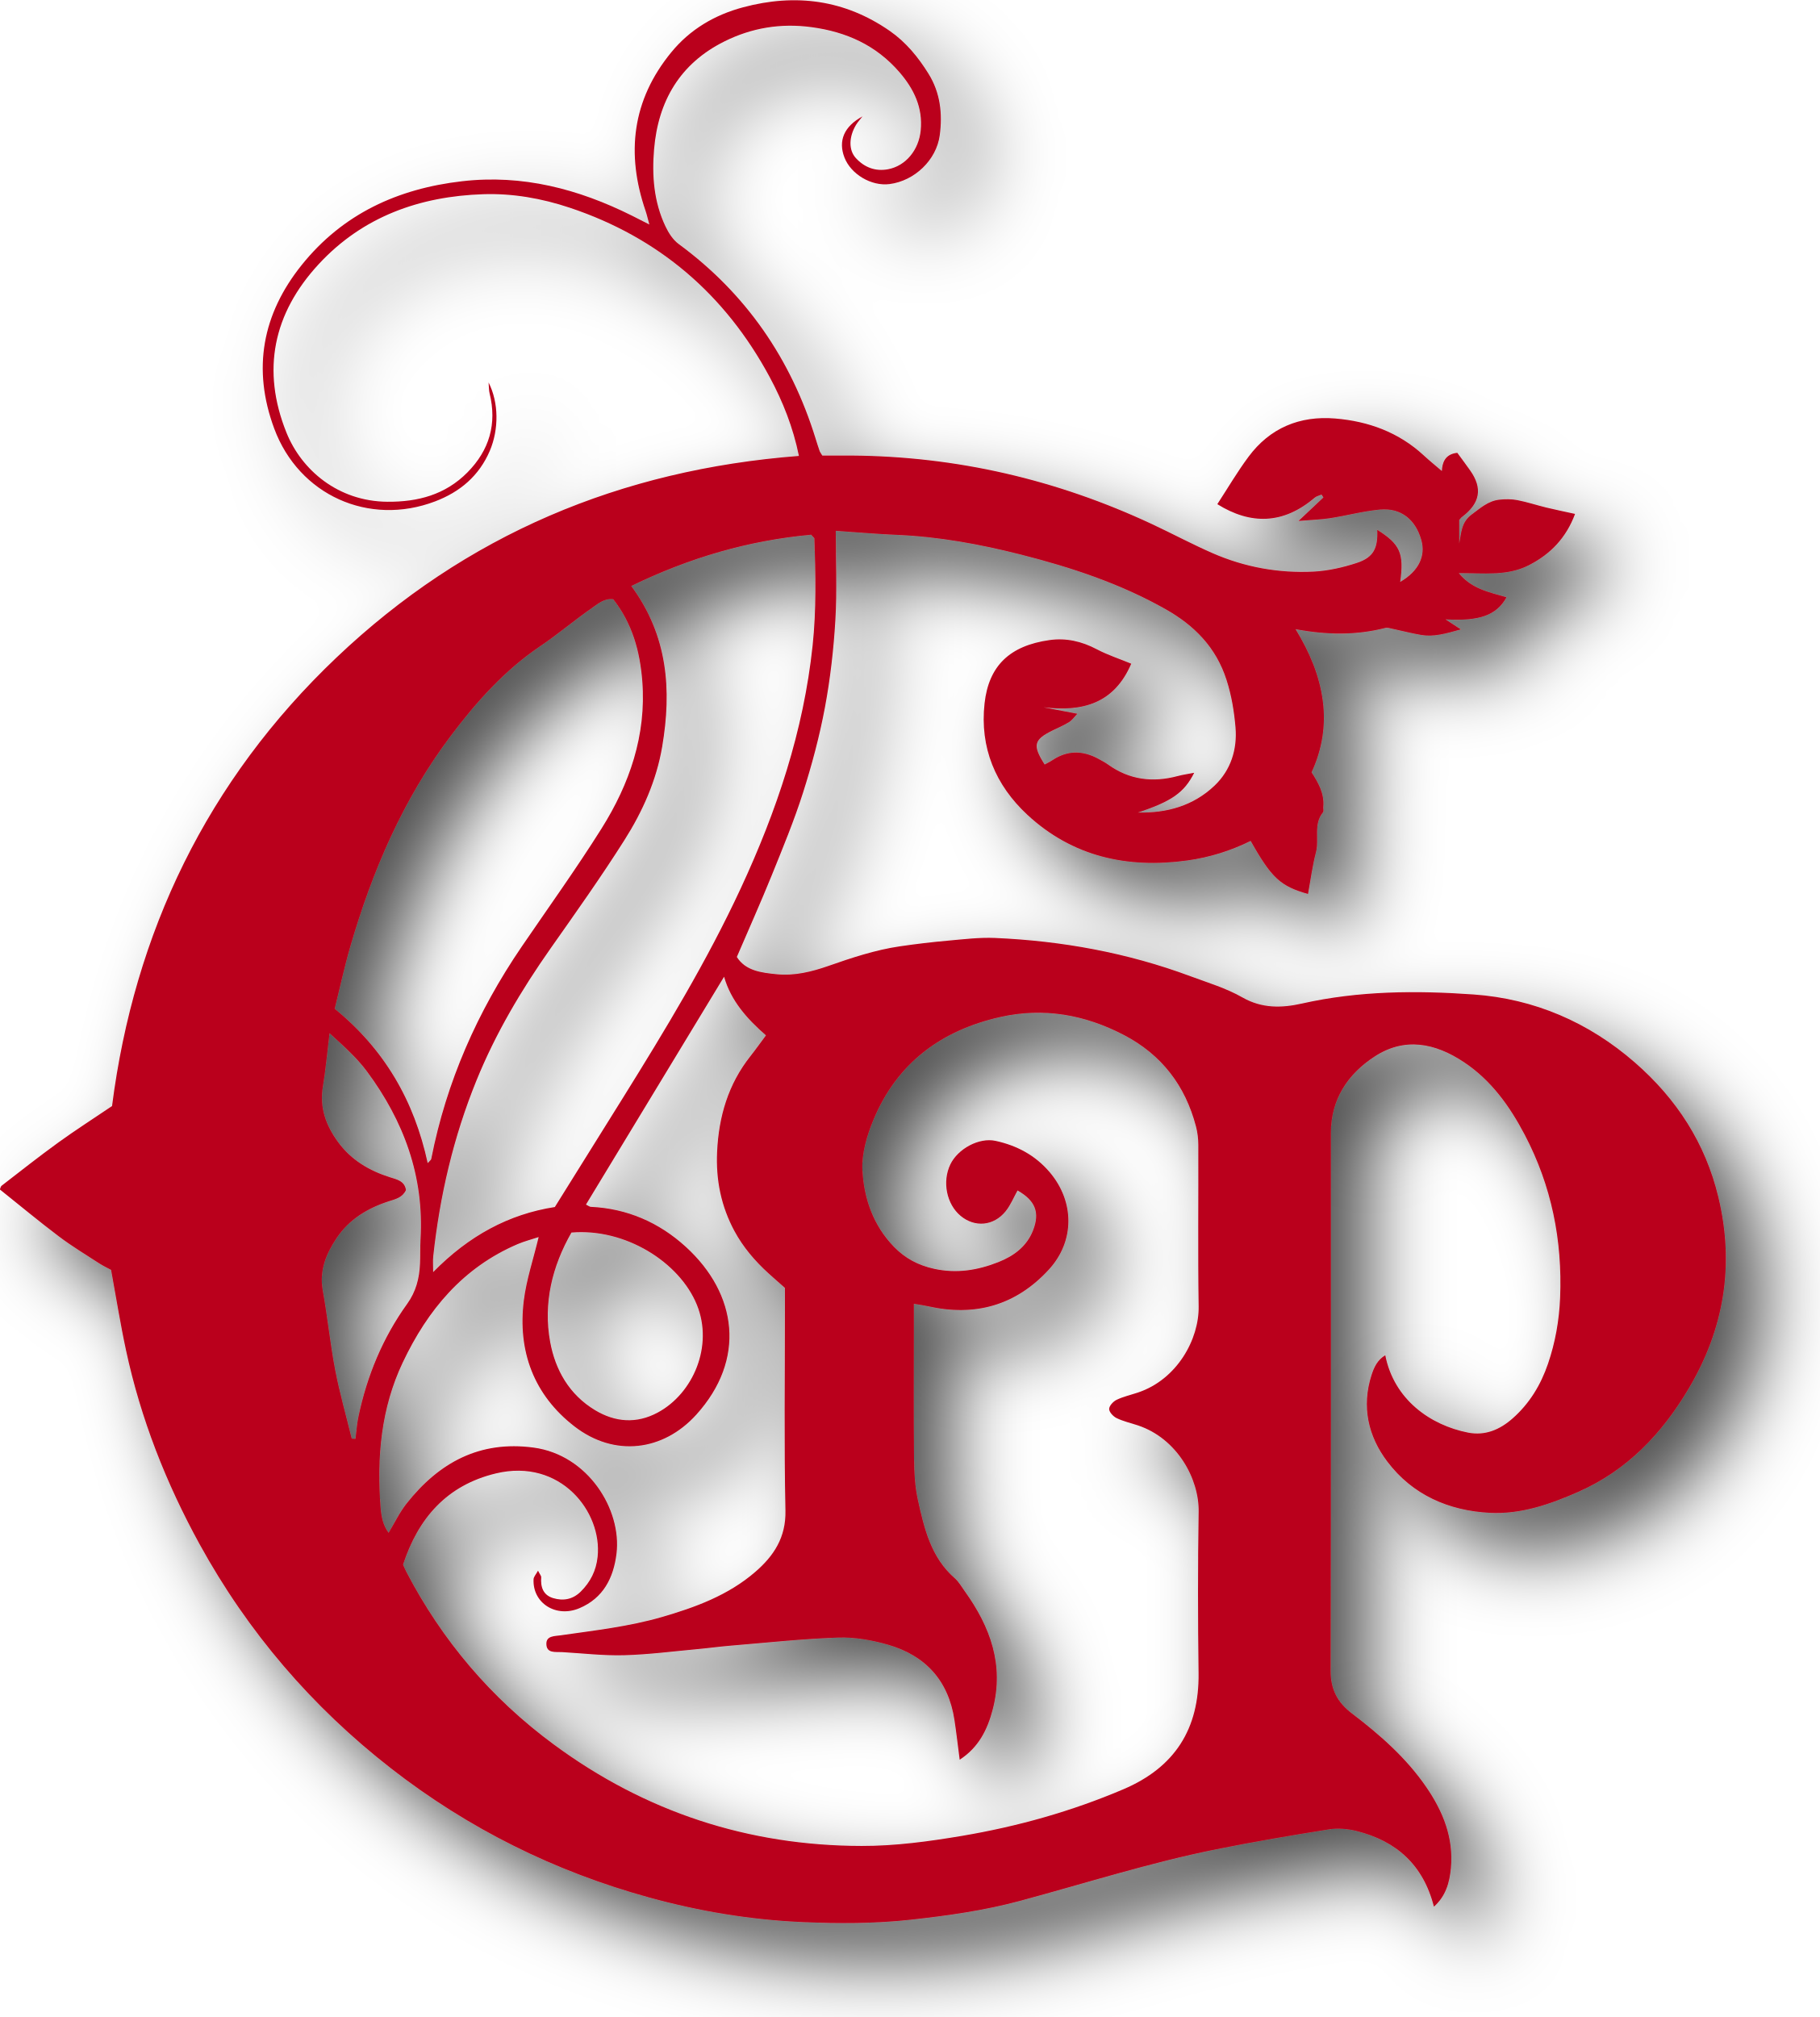
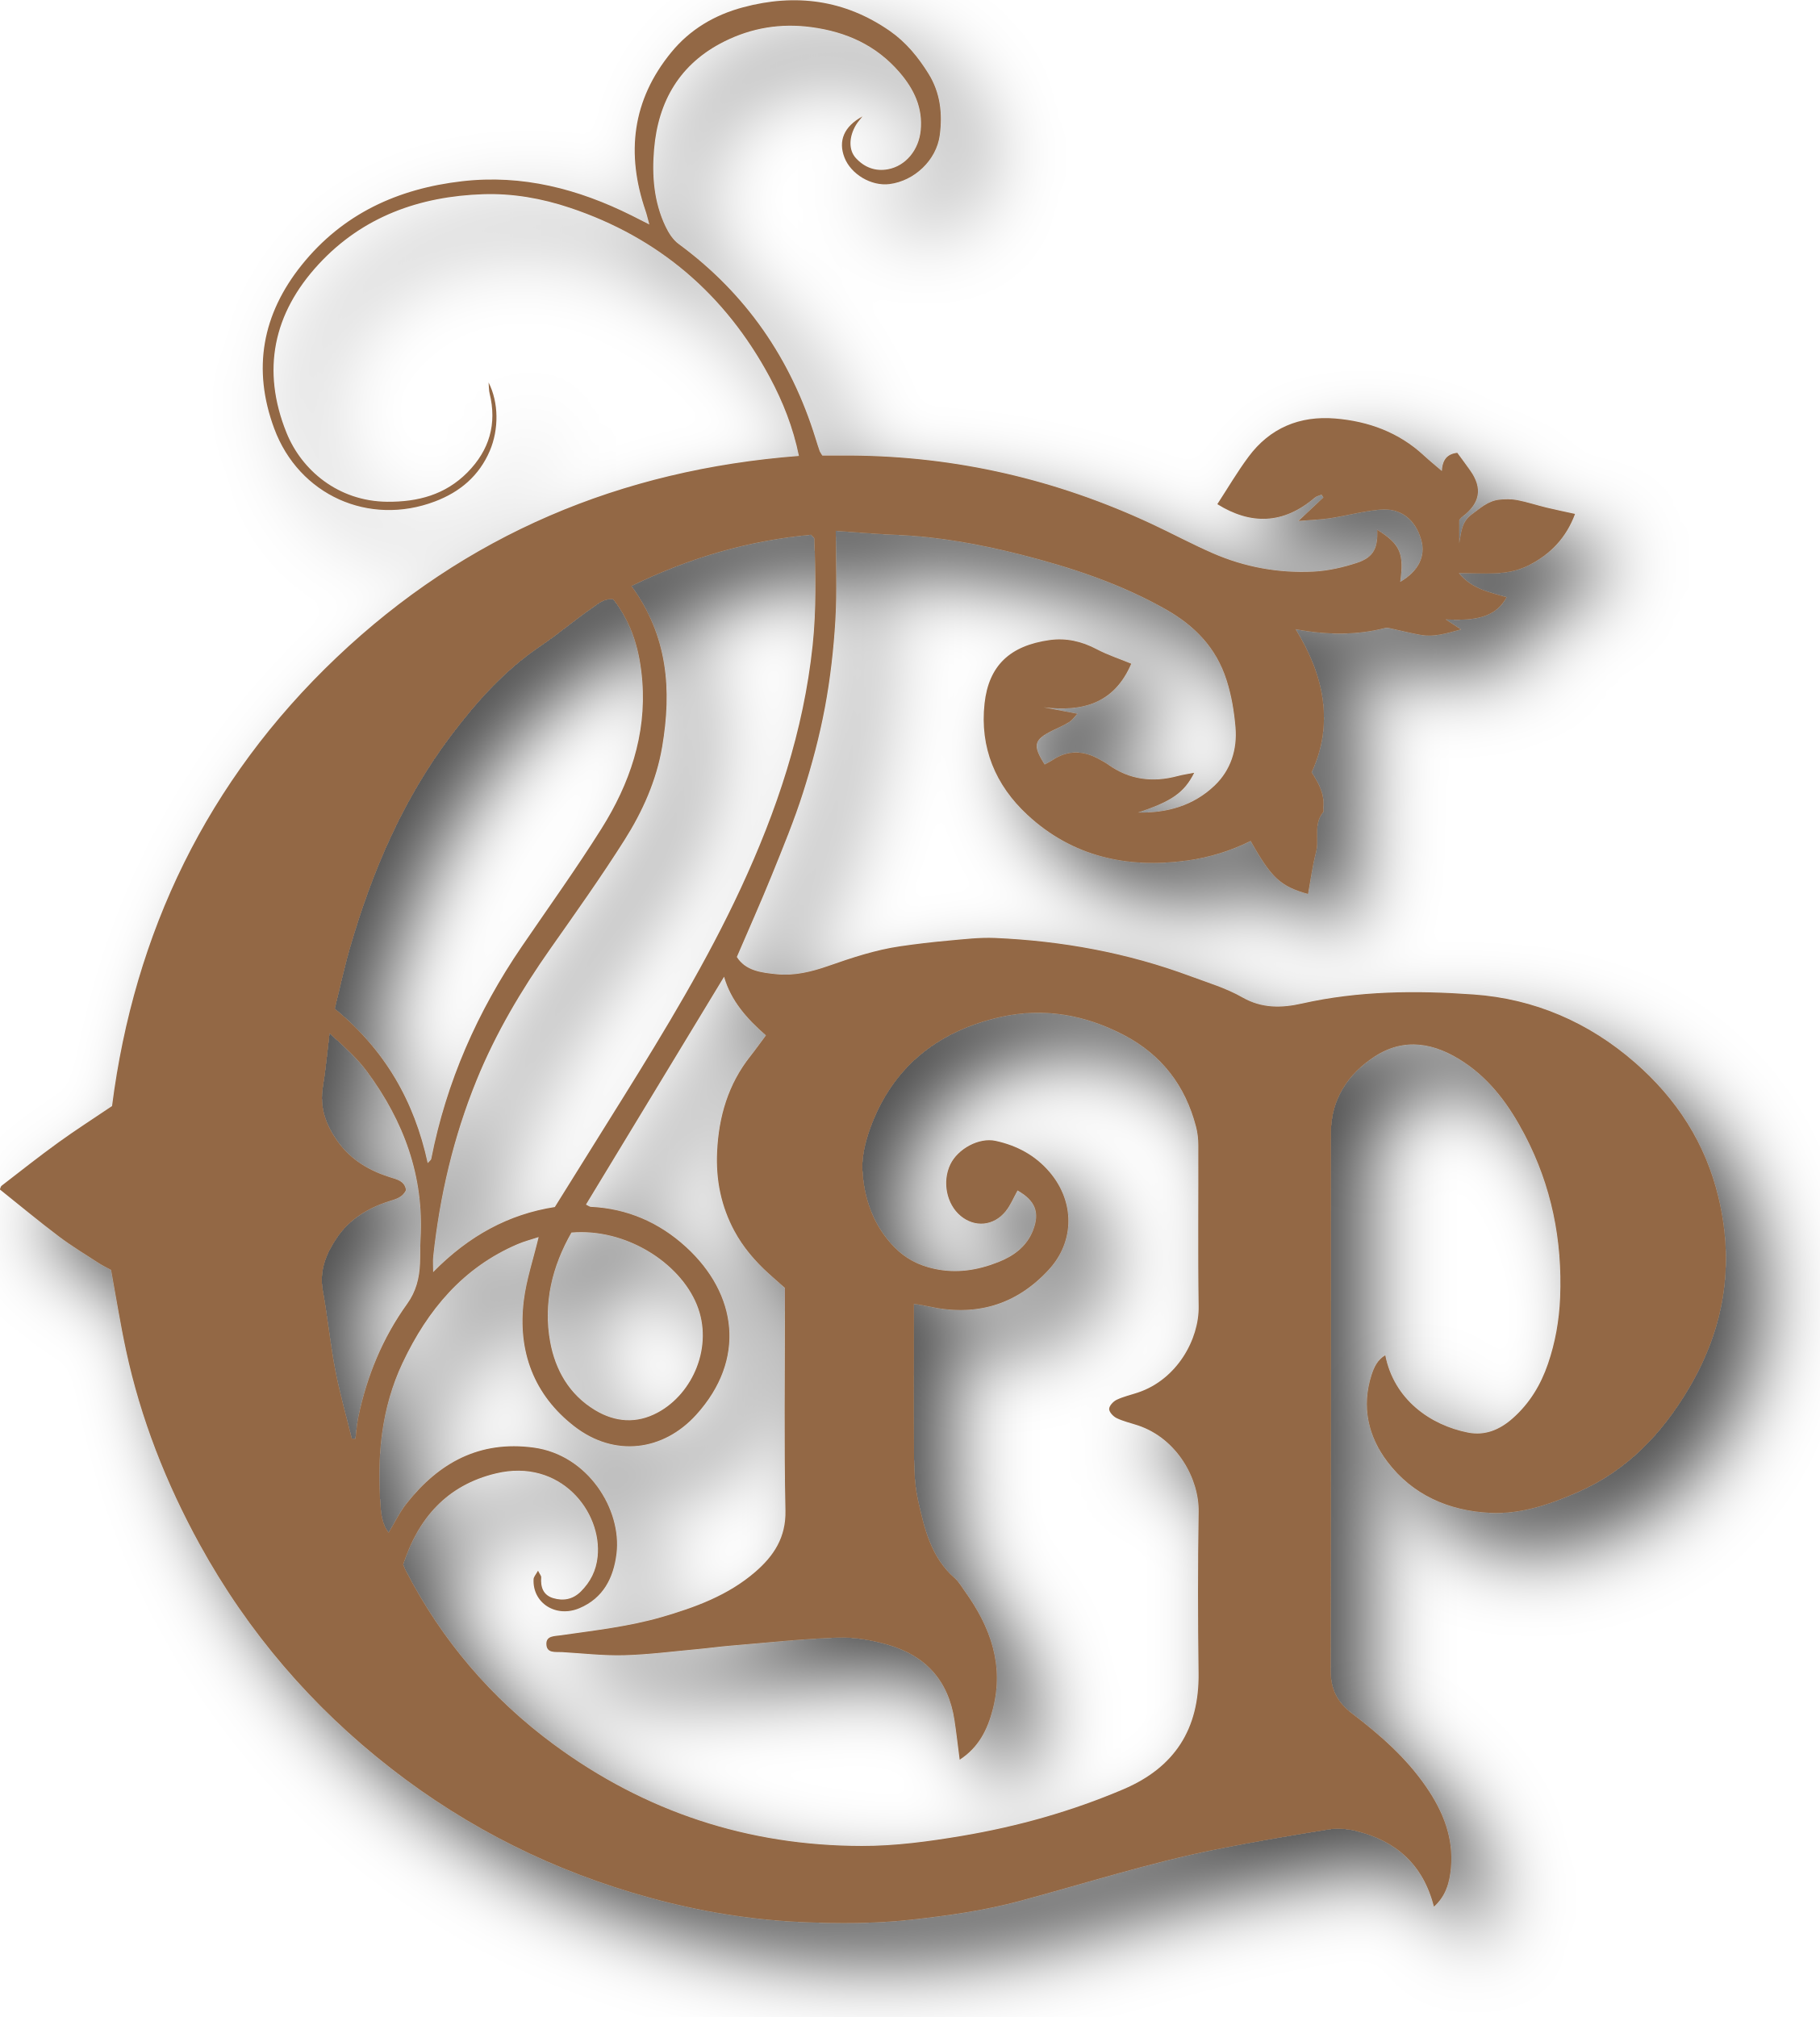
<svg xmlns="http://www.w3.org/2000/svg" id="Layer_2" data-name="Layer 2" viewBox="0 0 483.4 535.69">
  <defs>
    <style>
      .cls-1 {
        stroke-width: 0px;
      }
    </style>
    <linearGradient id="g-fill" x1="0%" y1="0%" x2="0%" y2="100%">
      <stop offset="0%" stop-color="#936844" />
      <stop offset="100%" stop-color="#c7a17c" />
    </linearGradient>
    <filter id="dropshadow" x="-40%" y="-40%" width="180%" height="180%">
      <feOffset result="offOut" in="SourceGraphic" dx="10" dy="10" />
      <feColorMatrix result="matrixOut" in="offOut" type="matrix" values="0 0 0 0 0  0 0 0 0 0  0 0 0 0 0  0 0 0 0.7 0" />
      <feGaussianBlur result="blurOut" in="matrixOut" stdDeviation="10" />
      <feBlend in="SourceGraphic" in2="blurOut" mode="normal" />
    </filter>
  </defs>
  <g id="Layer_1-2" data-name="Layer 1">
-     <path class="cls-1" fill="#ba001c" filter="url(#dropshadow)" d="M229.15,30.84c-.59.76-1.27,1.48-1.77,2.3-1.89,3.14-2.05,6.67-.06,8.84,2.25,2.46,5.17,3.61,8.56,2.97,4.69-.89,8.16-5.09,8.67-10.32.6-6.07-1.82-11.02-5.64-15.45-6.17-7.14-14.07-10.72-23.36-11.97-8.19-1.1-15.88.17-23.16,3.8-11.76,5.86-17.57,15.8-18.66,28.63-.6,7.02-.06,13.99,3.02,20.48.82,1.73,1.98,3.56,3.49,4.67,17.91,13.17,29.83,30.51,36.38,51.66.34,1.11.69,2.22,1.07,3.31.1.3.32.55.72,1.23,2.38,0,5.01-.02,7.65,0,27.97.19,54.58,6.37,79.9,18.2,5.41,2.53,10.69,5.36,16.16,7.75,8.49,3.7,17.47,5.33,26.69,4.88,3.91-.19,7.89-1.1,11.63-2.33,4.39-1.45,5.59-3.91,5.37-8.76,6.07,3.79,7.16,6.27,6.09,13.83,4.86-2.82,6.87-6.84,5.6-11.22-1.57-5.44-5.45-8.52-11-8.01-4.42.41-8.76,1.59-13.16,2.28-2.42.38-4.89.44-8.43.74,2.75-2.6,4.68-4.42,6.61-6.23l-.51-.77c-.62.27-1.35.42-1.84.84-8.31,7.09-17.02,7.22-25.84,1.71,2.73-4.18,5.28-8.55,8.28-12.58,5.7-7.68,13.61-10.95,23.03-10.17,8.8.73,16.83,3.64,23.47,9.76,1.58,1.46,3.25,2.81,4.86,4.19.1-2.05.72-4.48,4.1-4.84,1.1,1.51,2.29,3.08,3.42,4.69,3.36,4.75,2.64,8.73-2.18,12.35-.25.18-.43.46-.73.8v6.26c.57-2.81.53-5.66,3.29-7.69,2.29-1.69,4.38-3.62,7.32-3.95,1.59-.18,3.27-.19,4.83.11,2.59.5,5.12,1.34,7.69,1.97,2.39.58,4.81,1.07,7.64,1.69-2.35,6.32-6.48,10.66-12.28,13.62-5.77,2.94-11.97,2.07-18.62,2.09,3.51,4.32,8.23,5.11,12.68,6.43-2.61,4.73-7.06,6.39-16.21,5.86,1.43.94,2.38,1.56,4.07,2.67-4.1,1.15-7.19,2.02-10.45,1.48-2.6-.43-5.16-1.12-7.74-1.66-.62-.13-1.3-.36-1.87-.21-7.65,1.95-15.36,1.9-23.83.32,3.82,6.28,6.33,12.36,7.22,18.9.89,6.52-.1,12.92-2.96,19.13,1.78,2.77,3.43,5.65,3.11,9.15-.05.5.16,1.16-.09,1.47-2.6,3.2-.95,7.12-1.86,10.62-.95,3.62-1.42,7.37-2.1,11.07-7.33-2.07-9.66-4.22-15.23-14.1-5.3,2.61-10.88,4.37-16.8,5.19-15.99,2.2-30.55-1.01-42.53-12.14-8.44-7.84-12.66-17.82-11.35-29.59,1.11-9.93,6.64-15.31,17.29-16.8,4.36-.61,8.53.34,12.5,2.44,2.88,1.52,6.02,2.54,9.17,3.84-4.57,10.64-12.98,12.81-23.3,11.58,2.85.55,5.7,1.1,8.97,1.72-.75.78-1.35,1.68-2.18,2.2-1.4.88-2.95,1.52-4.44,2.25-4.94,2.44-5.32,3.93-2.05,9.03.68-.37,1.41-.71,2.07-1.15,4.01-2.68,8.09-2.6,12.23-.34.87.48,1.76.94,2.57,1.52,5.66,4.06,11.85,4.81,18.47,3.03,1.38-.37,2.82-.56,4.38-.87-2.65,5.3-6.06,7.62-14.96,10.56,7.68.19,14.75-1.78,20.39-7.17,4.29-4.09,6.03-9.59,5.54-15.44-.36-4.24-1.04-8.44-2.38-12.61-2.78-8.69-8.58-14.49-16.16-18.78-12.08-6.83-25.16-11.15-38.54-14.54-10.78-2.73-21.69-4.74-32.84-5.21-5.27-.22-10.54-.69-16.26-1.08,0,8.31.36,16.04-.1,23.72-.46,7.76-1.34,15.55-2.77,23.19-1.43,7.64-3.45,15.21-5.81,22.62-2.36,7.42-5.36,14.65-8.28,21.88-2.92,7.2-6.09,14.28-9.31,21.78,2.33,3.7,6.53,4.18,10.61,4.59,4.7.47,9.29-.67,13.65-2.19,6.25-2.18,12.5-4.27,19.06-5.23,4.26-.62,8.53-1.13,12.82-1.51,4.13-.37,8.29-.88,12.41-.71,17.8.77,35.17,3.93,51.92,10.16,4.66,1.73,9.52,3.18,13.79,5.62,5.22,2.99,10.47,2.84,15.82,1.64,15.08-3.4,30.41-3.49,45.61-2.41,16.08,1.14,30.54,7.35,42.85,18.08,11.08,9.66,18.73,21.42,22.17,35.81,4.31,18.01,1.5,34.91-7.91,50.77-7.11,12-16.38,21.75-29.36,27.45-7.47,3.29-15.21,5.99-23.5,5.55-10.92-.58-20.46-4.76-27.14-13.57-5.12-6.75-6.92-14.65-4.2-23.07.65-2.02,1.57-3.99,3.63-5.2,2.31,11.77,11.98,18.57,21.96,20.54,4.57.9,8.48-.77,11.89-3.79,4.48-3.96,7.46-8.9,9.37-14.49,1.94-5.68,2.97-11.5,3.22-17.55.62-15.28-2.29-29.73-9.4-43.28-3.98-7.58-8.89-14.46-16.16-19.29-7.62-5.07-15.74-6.72-23.77-1.45-7.12,4.67-11.57,11.33-11.57,20.3,0,47.59.05,95.17-.07,142.76-.01,4.98,1.79,8.44,5.68,11.4,7.42,5.65,14.43,11.79,19.76,19.57,4.42,6.45,7.26,13.43,6.52,21.46-.35,3.85-1.35,7.46-4.51,10.27-2.81-11.09-9.95-17.46-20.55-20.11-2.36-.59-5-.81-7.38-.43-9.96,1.59-19.91,3.28-29.8,5.27-17.7,3.56-34.89,9.06-52.3,13.75-9.45,2.54-19.11,3.89-28.86,4.97-9.64,1.06-19.27,1.05-28.88.63-13.76-.6-27.33-2.86-40.65-6.53-25.14-6.92-48.05-18.29-68.61-34.31-20.98-16.35-37.98-36.16-50.8-59.49-8.92-16.24-15.65-33.35-19.55-51.49-1.5-6.96-2.61-13.99-3.97-21.39-.84-.46-2.03-1.01-3.12-1.71-3.61-2.35-7.31-4.58-10.74-7.17-5.28-3.98-10.37-8.23-15.68-12.47.09-.2.17-.78.5-1.03,4.98-3.85,9.93-7.76,15.03-11.45,4.42-3.2,9.02-6.14,14.26-9.68,5.89-45.98,25.18-86.4,59.64-119.14,34.32-32.6,75.46-49.87,122.8-53.52-1.55-7.62-4.29-14.49-7.8-21.01-11.8-21.88-29.4-37.01-53.06-44.91-7.45-2.49-15.2-3.85-23-3.59-16.88.56-32.01,5.94-43.71,18.6-12.04,13.02-15.23,28.12-8.54,44.73,4.01,9.95,13.72,18.23,26.75,18.35,8.18.07,15.46-1.87,21.33-7.81,5.81-5.89,7.87-12.87,5.87-20.98-.19-.78-.16-1.61-.27-2.89,2.73,5.35,2.74,12.47.34,18.12-2.85,6.69-7.93,10.96-14.58,13.48-17.57,6.66-36.13-1.69-42.69-19.35-5.88-15.84-3.18-30.42,7.32-43.48,10.9-13.57,25.5-20.24,42.53-22.21,16.06-1.86,30.92,2.04,45.15,9.13,1.33.66,2.65,1.34,4.63,2.35-.44-1.6-.66-2.61-.99-3.58-5.25-15.27-3.58-29.46,6.81-42.14,4.98-6.09,11.53-9.95,19.11-11.97,13.91-3.71,26.96-2.02,38.94,6.29,4.31,3,7.55,6.97,10.29,11.38,3.13,5.05,3.74,10.61,2.97,16.35-.89,6.57-6.69,12.09-13.34,12.94-4.81.62-10.26-2.61-11.98-7.09-1.67-4.36-.16-8.22,4.85-10.91ZM107.04,415.54c.33.73.57,1.34.88,1.93,9.53,18.29,22.58,33.61,39.16,45.84,24.29,17.92,51.63,26.9,81.77,26.95,8.93.02,17.83-1.19,26.69-2.68,14.78-2.5,29.08-6.51,42.88-12.39,13.62-5.81,20.12-16.01,19.93-30.8-.19-14.3-.21-28.62.02-42.92.14-8.7-5.69-19.42-16.12-22.9-1.89-.63-3.87-1.07-5.65-1.93-.9-.43-1.99-1.58-2-2.42,0-.83,1.07-2.01,1.97-2.44,1.78-.86,3.76-1.3,5.65-1.93,10.44-3.47,16.29-14.19,16.15-22.88-.22-14.3-.04-28.61-.09-42.92,0-1.63-.2-3.31-.62-4.89-2.84-10.86-9.14-19.07-19.13-24.28-10.35-5.4-21.29-7.37-32.78-4.8-15.74,3.52-27.53,12.24-33.79,27.36-1.74,4.2-3.15,9.02-2.9,13.46.41,7.48,2.9,14.6,8.38,20.25,2.97,3.06,6.42,4.9,10.69,5.84,5.99,1.31,11.59.37,17.03-1.78,4.06-1.6,7.59-4.13,9.27-8.53,1.79-4.69.57-7.81-4.16-10.51-1.04,1.86-1.85,3.9-3.17,5.53-3.17,3.93-8.19,4.34-11.94,1.23-3.75-3.11-4.95-9.08-2.74-13.68,1.99-4.14,7.62-7.21,12.01-6.25,5.65,1.23,10.55,3.82,14.38,8.33,6.62,7.8,6.68,18.32-.23,25.85-8.75,9.53-19.58,12.56-32.13,9.73-1.05-.24-2.11-.37-3.73-.65,0,2.26,0,4.06,0,5.85,0,11.81-.08,23.62.05,35.43.04,3.62.24,7.32,1.02,10.84,1.69,7.61,3.47,15.25,9.77,20.76,1.1.96,1.86,2.33,2.73,3.54,6.75,9.42,10.45,19.53,7.39,31.3-1.41,5.45-3.78,10.14-8.78,13.38-.48-3.7-.87-7.14-1.39-10.56-1.58-10.44-7.67-17.13-17.65-20-4.25-1.22-8.83-2.04-13.22-1.89-9.59.33-19.16,1.38-28.74,2.17-2.97.25-5.93.66-8.9.93-6.43.59-12.86,1.43-19.3,1.6-5.46.14-10.93-.51-16.4-.83-1.74-.1-4.17.42-4.18-2.21-.01-2.14,2.14-2.01,3.8-2.25,9-1.3,18.05-2.3,26.83-4.84,8.98-2.6,17.7-5.8,24.88-12.02,4.88-4.23,8.15-9.12,7.99-16.27-.38-17.96-.13-35.93-.13-53.9,0-1.81,0-3.62,0-5.24-1.67-1.48-3.05-2.67-4.4-3.9-3.58-3.27-6.69-6.89-9.01-11.19-3.55-6.6-4.96-13.57-4.61-21.07.44-9.39,2.96-17.93,8.84-25.37,1.41-1.78,2.72-3.63,4.14-5.54-5.1-4.45-9.31-9.22-11.13-15.57-12.27,20.23-24.46,40.35-36.68,60.51.68.33.96.59,1.26.6,9.71.45,18.17,4.17,25.23,10.6,13.8,12.57,16.01,30.01,2.82,44.59-8.81,9.74-21.76,11.32-32.35,3.14-10.81-8.35-15.16-19.99-13.46-33.52.69-5.49,2.51-10.85,3.93-16.78-1.92.64-3.79,1.11-5.55,1.86-14.54,6.21-23.92,17.47-30.53,31.41-5.8,12.22-6.93,25.19-5.92,38.45.18,2.39.6,4.81,2.15,6.84,1.64-2.71,2.94-5.47,4.78-7.79,8.59-10.86,19.37-16.78,33.71-14.86,14.5,1.94,23.46,16.47,22.04,28.16-.79,6.47-3.53,11.83-9.85,14.5-6.25,2.64-12.5-1.39-12.18-7.71.03-.64.64-1.26,1.18-2.26.47.95.88,1.38.85,1.77-.2,2.59.52,4.72,3.17,5.52,2.7.81,5.23.36,7.36-1.76,2.56-2.56,4.06-5.53,4.45-9.19,1.28-11.95-9.86-26.28-27.01-22.17-13.02,3.12-20.66,11.88-24.68,24.24ZM167.65,155.62c9.77,13.25,10.78,27.66,8.23,42.7-1.52,8.98-5.21,17.2-10.01,24.78-6.21,9.81-12.95,19.29-19.64,28.8-7.76,11.04-14.59,22.54-19.69,35.09-6.11,15.03-9.73,30.6-11.47,46.67-.13,1.15-.02,2.33-.02,4.2,9.48-9.66,20.1-15.4,32.32-17.29,6.2-9.93,12.18-19.5,18.14-29.08,11.23-18.05,22.25-36.2,31.23-55.53,9.57-20.6,16.7-41.81,19.1-64.54,1-9.47.81-18.89.48-28.35,0-.26-.4-.5-.86-1.06-16.47,1.49-32.25,6.04-47.81,13.62ZM162.87,159.13c-2.4-.3-4.12,1.27-5.79,2.43-4.62,3.21-8.92,6.89-13.58,10.03-9.52,6.42-17.02,14.85-23.82,23.88-12.64,16.78-20.8,35.81-26.64,55.87-1.6,5.52-2.81,11.16-4.16,16.58,13.29,10.84,21.15,24.47,24.72,40.99.57-.64.89-.84.94-1.09,4.02-20.5,12.28-39.18,24.02-56.39,7.11-10.42,14.49-20.68,21.2-31.36,7.47-11.88,11.94-24.82,10.84-39.16-.61-7.91-2.64-15.34-7.72-21.79ZM151.78,327.35c-5.12,8.97-7.53,18.72-5.66,29.01,1.37,7.51,5.09,14.05,11.96,18.18,5.36,3.22,10.99,3.61,16.54.66,9.52-5.07,14.91-17.76,10.48-28.66-4.59-11.3-18.99-20.42-33.33-19.19ZM93.44,382.09c.33.02.65.04.98.06.26-1.97.38-3.96.79-5.9,2.28-10.86,6.45-20.94,12.93-29.95,2.37-3.29,3.25-6.82,3.42-10.69.1-2.16.02-4.33.14-6.48.98-16.69-4.42-31.36-14.23-44.58-2.63-3.55-5.92-6.51-9.95-10.17-.66,5.41-1.04,9.82-1.77,14.17-.94,5.63.8,10.37,4.06,14.81,3.49,4.76,8.27,7.57,13.76,9.31,1.92.61,3.89.99,4.26,3.39-.93,1.98-2.66,2.37-4.44,2.94-5.65,1.81-10.62,4.76-13.99,9.8-2.81,4.2-4.64,8.63-3.68,13.96,1.27,7,1.96,14.11,3.3,21.1,1.18,6.13,2.91,12.16,4.4,18.24Z" />
+     <path class="cls-1" fill="#936844" filter="url(#dropshadow)" d="M229.15,30.84c-.59.76-1.27,1.48-1.77,2.3-1.89,3.14-2.05,6.67-.06,8.84,2.25,2.46,5.17,3.61,8.56,2.97,4.69-.89,8.16-5.09,8.67-10.32.6-6.07-1.82-11.02-5.64-15.45-6.17-7.14-14.07-10.72-23.36-11.97-8.19-1.1-15.88.17-23.16,3.8-11.76,5.86-17.57,15.8-18.66,28.63-.6,7.02-.06,13.99,3.02,20.48.82,1.73,1.98,3.56,3.49,4.67,17.91,13.17,29.83,30.51,36.38,51.66.34,1.11.69,2.22,1.07,3.31.1.3.32.55.72,1.23,2.38,0,5.01-.02,7.65,0,27.97.19,54.58,6.37,79.9,18.2,5.41,2.53,10.69,5.36,16.16,7.75,8.49,3.7,17.47,5.33,26.69,4.88,3.91-.19,7.89-1.1,11.63-2.33,4.39-1.45,5.59-3.91,5.37-8.76,6.07,3.79,7.16,6.27,6.09,13.83,4.86-2.82,6.87-6.84,5.6-11.22-1.57-5.44-5.45-8.52-11-8.01-4.42.41-8.76,1.59-13.16,2.28-2.42.38-4.89.44-8.43.74,2.75-2.6,4.68-4.42,6.61-6.23l-.51-.77c-.62.27-1.35.42-1.84.84-8.31,7.09-17.02,7.22-25.84,1.71,2.73-4.18,5.28-8.55,8.28-12.58,5.7-7.68,13.61-10.95,23.03-10.17,8.8.73,16.83,3.64,23.47,9.76,1.58,1.46,3.25,2.81,4.86,4.19.1-2.05.72-4.48,4.1-4.84,1.1,1.51,2.29,3.08,3.42,4.69,3.36,4.75,2.64,8.73-2.18,12.35-.25.18-.43.46-.73.8v6.26c.57-2.81.53-5.66,3.29-7.69,2.29-1.69,4.38-3.62,7.32-3.95,1.59-.18,3.27-.19,4.83.11,2.59.5,5.12,1.34,7.69,1.97,2.39.58,4.81,1.07,7.64,1.69-2.35,6.32-6.48,10.66-12.28,13.62-5.77,2.94-11.97,2.07-18.62,2.09,3.51,4.32,8.23,5.11,12.68,6.43-2.61,4.73-7.06,6.39-16.21,5.86,1.43.94,2.38,1.56,4.07,2.67-4.1,1.15-7.19,2.02-10.45,1.48-2.6-.43-5.16-1.12-7.74-1.66-.62-.13-1.3-.36-1.87-.21-7.65,1.95-15.36,1.9-23.83.32,3.82,6.28,6.33,12.36,7.22,18.9.89,6.52-.1,12.92-2.96,19.13,1.78,2.77,3.43,5.65,3.11,9.15-.05.5.16,1.16-.09,1.47-2.6,3.2-.95,7.12-1.86,10.62-.95,3.62-1.42,7.37-2.1,11.07-7.33-2.07-9.66-4.22-15.23-14.1-5.3,2.61-10.88,4.37-16.8,5.19-15.99,2.2-30.55-1.01-42.53-12.14-8.44-7.84-12.66-17.82-11.35-29.59,1.11-9.93,6.64-15.31,17.29-16.8,4.36-.61,8.53.34,12.5,2.44,2.88,1.52,6.02,2.54,9.17,3.84-4.57,10.64-12.98,12.81-23.3,11.58,2.85.55,5.7,1.1,8.97,1.72-.75.78-1.35,1.68-2.18,2.2-1.4.88-2.95,1.52-4.44,2.25-4.94,2.44-5.32,3.93-2.05,9.03.68-.37,1.41-.71,2.07-1.15,4.01-2.68,8.09-2.6,12.23-.34.87.48,1.76.94,2.57,1.52,5.66,4.06,11.85,4.81,18.47,3.03,1.38-.37,2.82-.56,4.38-.87-2.65,5.3-6.06,7.62-14.96,10.56,7.68.19,14.75-1.78,20.39-7.17,4.29-4.09,6.03-9.59,5.54-15.44-.36-4.24-1.04-8.44-2.38-12.61-2.78-8.69-8.58-14.49-16.16-18.78-12.08-6.83-25.16-11.15-38.54-14.54-10.78-2.73-21.69-4.74-32.84-5.21-5.27-.22-10.54-.69-16.26-1.08,0,8.31.36,16.04-.1,23.72-.46,7.76-1.34,15.55-2.77,23.19-1.43,7.64-3.45,15.21-5.81,22.62-2.36,7.42-5.36,14.65-8.28,21.88-2.92,7.2-6.09,14.28-9.31,21.78,2.33,3.7,6.53,4.18,10.61,4.59,4.7.47,9.29-.67,13.65-2.19,6.25-2.18,12.5-4.27,19.06-5.23,4.26-.62,8.53-1.13,12.82-1.51,4.13-.37,8.29-.88,12.41-.71,17.8.77,35.17,3.93,51.92,10.16,4.66,1.73,9.52,3.18,13.79,5.62,5.22,2.99,10.47,2.84,15.82,1.64,15.08-3.4,30.41-3.49,45.61-2.41,16.08,1.14,30.54,7.35,42.85,18.08,11.08,9.66,18.73,21.42,22.17,35.81,4.31,18.01,1.5,34.91-7.91,50.77-7.11,12-16.38,21.75-29.36,27.45-7.47,3.29-15.21,5.99-23.5,5.55-10.92-.58-20.46-4.76-27.14-13.57-5.12-6.75-6.92-14.65-4.2-23.07.65-2.02,1.57-3.99,3.63-5.2,2.31,11.77,11.98,18.57,21.96,20.54,4.57.9,8.48-.77,11.89-3.79,4.48-3.96,7.46-8.9,9.37-14.49,1.94-5.68,2.97-11.5,3.22-17.55.62-15.28-2.29-29.73-9.4-43.28-3.98-7.58-8.89-14.46-16.16-19.29-7.62-5.07-15.74-6.72-23.77-1.45-7.12,4.67-11.57,11.33-11.57,20.3,0,47.59.05,95.17-.07,142.76-.01,4.98,1.79,8.44,5.68,11.4,7.42,5.65,14.43,11.79,19.76,19.57,4.42,6.45,7.26,13.43,6.52,21.46-.35,3.85-1.35,7.46-4.51,10.27-2.81-11.09-9.95-17.46-20.55-20.11-2.36-.59-5-.81-7.38-.43-9.96,1.59-19.91,3.28-29.8,5.27-17.7,3.56-34.89,9.06-52.3,13.75-9.45,2.54-19.11,3.89-28.86,4.97-9.64,1.06-19.27,1.05-28.88.63-13.76-.6-27.33-2.86-40.65-6.53-25.14-6.92-48.05-18.29-68.61-34.31-20.98-16.35-37.98-36.16-50.8-59.49-8.92-16.24-15.65-33.35-19.55-51.49-1.5-6.96-2.61-13.99-3.97-21.39-.84-.46-2.03-1.01-3.12-1.71-3.61-2.35-7.31-4.58-10.74-7.17-5.28-3.98-10.37-8.23-15.68-12.47.09-.2.17-.78.5-1.03,4.98-3.85,9.93-7.76,15.03-11.45,4.42-3.2,9.02-6.14,14.26-9.68,5.89-45.98,25.18-86.4,59.64-119.14,34.32-32.6,75.46-49.87,122.8-53.52-1.55-7.62-4.29-14.49-7.8-21.01-11.8-21.88-29.4-37.01-53.06-44.91-7.45-2.49-15.2-3.85-23-3.59-16.88.56-32.01,5.94-43.71,18.6-12.04,13.02-15.23,28.12-8.54,44.73,4.01,9.95,13.72,18.23,26.75,18.35,8.18.07,15.46-1.87,21.33-7.81,5.81-5.89,7.87-12.87,5.87-20.98-.19-.78-.16-1.61-.27-2.89,2.73,5.35,2.74,12.47.34,18.12-2.85,6.69-7.93,10.96-14.58,13.48-17.57,6.66-36.13-1.69-42.69-19.35-5.88-15.84-3.18-30.42,7.32-43.48,10.9-13.57,25.5-20.24,42.53-22.21,16.06-1.86,30.92,2.04,45.15,9.13,1.33.66,2.65,1.34,4.63,2.35-.44-1.6-.66-2.61-.99-3.58-5.25-15.27-3.58-29.46,6.81-42.14,4.98-6.09,11.53-9.95,19.11-11.97,13.91-3.71,26.96-2.02,38.94,6.29,4.31,3,7.55,6.97,10.29,11.38,3.13,5.05,3.74,10.61,2.97,16.35-.89,6.57-6.69,12.09-13.34,12.94-4.81.62-10.26-2.61-11.98-7.09-1.67-4.36-.16-8.22,4.85-10.91ZM107.04,415.54c.33.73.57,1.34.88,1.93,9.53,18.29,22.58,33.61,39.16,45.84,24.29,17.92,51.63,26.9,81.77,26.95,8.93.02,17.83-1.19,26.69-2.68,14.78-2.5,29.08-6.51,42.88-12.39,13.62-5.81,20.12-16.01,19.93-30.8-.19-14.3-.21-28.62.02-42.92.14-8.7-5.69-19.42-16.12-22.9-1.89-.63-3.87-1.07-5.65-1.93-.9-.43-1.99-1.58-2-2.42,0-.83,1.07-2.01,1.97-2.44,1.78-.86,3.76-1.3,5.65-1.93,10.44-3.47,16.29-14.19,16.15-22.88-.22-14.3-.04-28.61-.09-42.92,0-1.63-.2-3.31-.62-4.89-2.84-10.86-9.14-19.07-19.13-24.28-10.35-5.4-21.29-7.37-32.78-4.8-15.74,3.52-27.53,12.24-33.79,27.36-1.74,4.2-3.15,9.02-2.9,13.46.41,7.48,2.9,14.6,8.38,20.25,2.97,3.06,6.42,4.9,10.69,5.84,5.99,1.31,11.59.37,17.03-1.78,4.06-1.6,7.59-4.13,9.27-8.53,1.79-4.69.57-7.81-4.16-10.51-1.04,1.86-1.85,3.9-3.17,5.53-3.17,3.93-8.19,4.34-11.94,1.23-3.75-3.11-4.95-9.08-2.74-13.68,1.99-4.14,7.62-7.21,12.01-6.25,5.65,1.23,10.55,3.82,14.38,8.33,6.62,7.8,6.68,18.32-.23,25.85-8.75,9.53-19.58,12.56-32.13,9.73-1.05-.24-2.11-.37-3.73-.65,0,2.26,0,4.06,0,5.85,0,11.81-.08,23.62.05,35.43.04,3.62.24,7.32,1.02,10.84,1.69,7.61,3.47,15.25,9.77,20.76,1.1.96,1.86,2.33,2.73,3.54,6.75,9.42,10.45,19.53,7.39,31.3-1.41,5.45-3.78,10.14-8.78,13.38-.48-3.7-.87-7.14-1.39-10.56-1.58-10.44-7.67-17.13-17.65-20-4.25-1.22-8.83-2.04-13.22-1.89-9.59.33-19.16,1.38-28.74,2.17-2.97.25-5.93.66-8.9.93-6.43.59-12.86,1.43-19.3,1.6-5.46.14-10.93-.51-16.4-.83-1.74-.1-4.17.42-4.18-2.21-.01-2.14,2.14-2.01,3.8-2.25,9-1.3,18.05-2.3,26.83-4.84,8.98-2.6,17.7-5.8,24.88-12.02,4.88-4.23,8.15-9.12,7.99-16.27-.38-17.96-.13-35.93-.13-53.9,0-1.81,0-3.62,0-5.24-1.67-1.48-3.05-2.67-4.4-3.9-3.58-3.27-6.69-6.89-9.01-11.19-3.55-6.6-4.96-13.57-4.61-21.07.44-9.39,2.96-17.93,8.84-25.37,1.41-1.78,2.72-3.63,4.14-5.54-5.1-4.45-9.31-9.22-11.13-15.57-12.27,20.23-24.46,40.35-36.68,60.51.68.33.96.59,1.26.6,9.71.45,18.17,4.17,25.23,10.6,13.8,12.57,16.01,30.01,2.82,44.59-8.81,9.74-21.76,11.32-32.35,3.14-10.81-8.35-15.16-19.99-13.46-33.52.69-5.49,2.51-10.85,3.93-16.78-1.92.64-3.79,1.11-5.55,1.86-14.54,6.21-23.92,17.47-30.53,31.41-5.8,12.22-6.93,25.19-5.92,38.45.18,2.39.6,4.81,2.15,6.84,1.64-2.71,2.94-5.47,4.78-7.79,8.59-10.86,19.37-16.78,33.71-14.86,14.5,1.94,23.46,16.47,22.04,28.16-.79,6.47-3.53,11.83-9.85,14.5-6.25,2.64-12.5-1.39-12.18-7.71.03-.64.64-1.26,1.18-2.26.47.95.88,1.38.85,1.77-.2,2.59.52,4.72,3.17,5.52,2.7.81,5.23.36,7.36-1.76,2.56-2.56,4.06-5.53,4.45-9.19,1.28-11.95-9.86-26.28-27.01-22.17-13.02,3.12-20.66,11.88-24.68,24.24ZM167.65,155.62c9.77,13.25,10.78,27.66,8.23,42.7-1.52,8.98-5.21,17.2-10.01,24.78-6.21,9.81-12.95,19.29-19.64,28.8-7.76,11.04-14.59,22.54-19.69,35.09-6.11,15.03-9.73,30.6-11.47,46.67-.13,1.15-.02,2.33-.02,4.2,9.48-9.66,20.1-15.4,32.32-17.29,6.2-9.93,12.18-19.5,18.14-29.08,11.23-18.05,22.25-36.2,31.23-55.53,9.57-20.6,16.7-41.81,19.1-64.54,1-9.47.81-18.89.48-28.35,0-.26-.4-.5-.86-1.06-16.47,1.49-32.25,6.04-47.81,13.62ZM162.87,159.13c-2.4-.3-4.12,1.27-5.79,2.43-4.62,3.21-8.92,6.89-13.58,10.03-9.52,6.42-17.02,14.85-23.82,23.88-12.64,16.78-20.8,35.81-26.64,55.87-1.6,5.52-2.81,11.16-4.16,16.58,13.29,10.84,21.15,24.47,24.72,40.99.57-.64.89-.84.94-1.09,4.02-20.5,12.28-39.18,24.02-56.39,7.11-10.42,14.49-20.68,21.2-31.36,7.47-11.88,11.94-24.82,10.84-39.16-.61-7.91-2.64-15.34-7.72-21.79ZM151.78,327.35c-5.12,8.97-7.53,18.72-5.66,29.01,1.37,7.51,5.09,14.05,11.96,18.18,5.36,3.22,10.99,3.61,16.54.66,9.52-5.07,14.91-17.76,10.48-28.66-4.59-11.3-18.99-20.42-33.33-19.19ZM93.44,382.09c.33.02.65.04.98.06.26-1.97.38-3.96.79-5.9,2.28-10.86,6.45-20.94,12.93-29.95,2.37-3.29,3.25-6.82,3.42-10.69.1-2.16.02-4.33.14-6.48.98-16.69-4.42-31.36-14.23-44.58-2.63-3.55-5.92-6.51-9.95-10.17-.66,5.41-1.04,9.82-1.77,14.17-.94,5.63.8,10.37,4.06,14.81,3.49,4.76,8.27,7.57,13.76,9.31,1.92.61,3.89.99,4.26,3.39-.93,1.98-2.66,2.37-4.44,2.94-5.65,1.81-10.62,4.76-13.99,9.8-2.81,4.2-4.64,8.63-3.68,13.96,1.27,7,1.96,14.11,3.3,21.1,1.18,6.13,2.91,12.16,4.4,18.24Z" />
  </g>
</svg>
